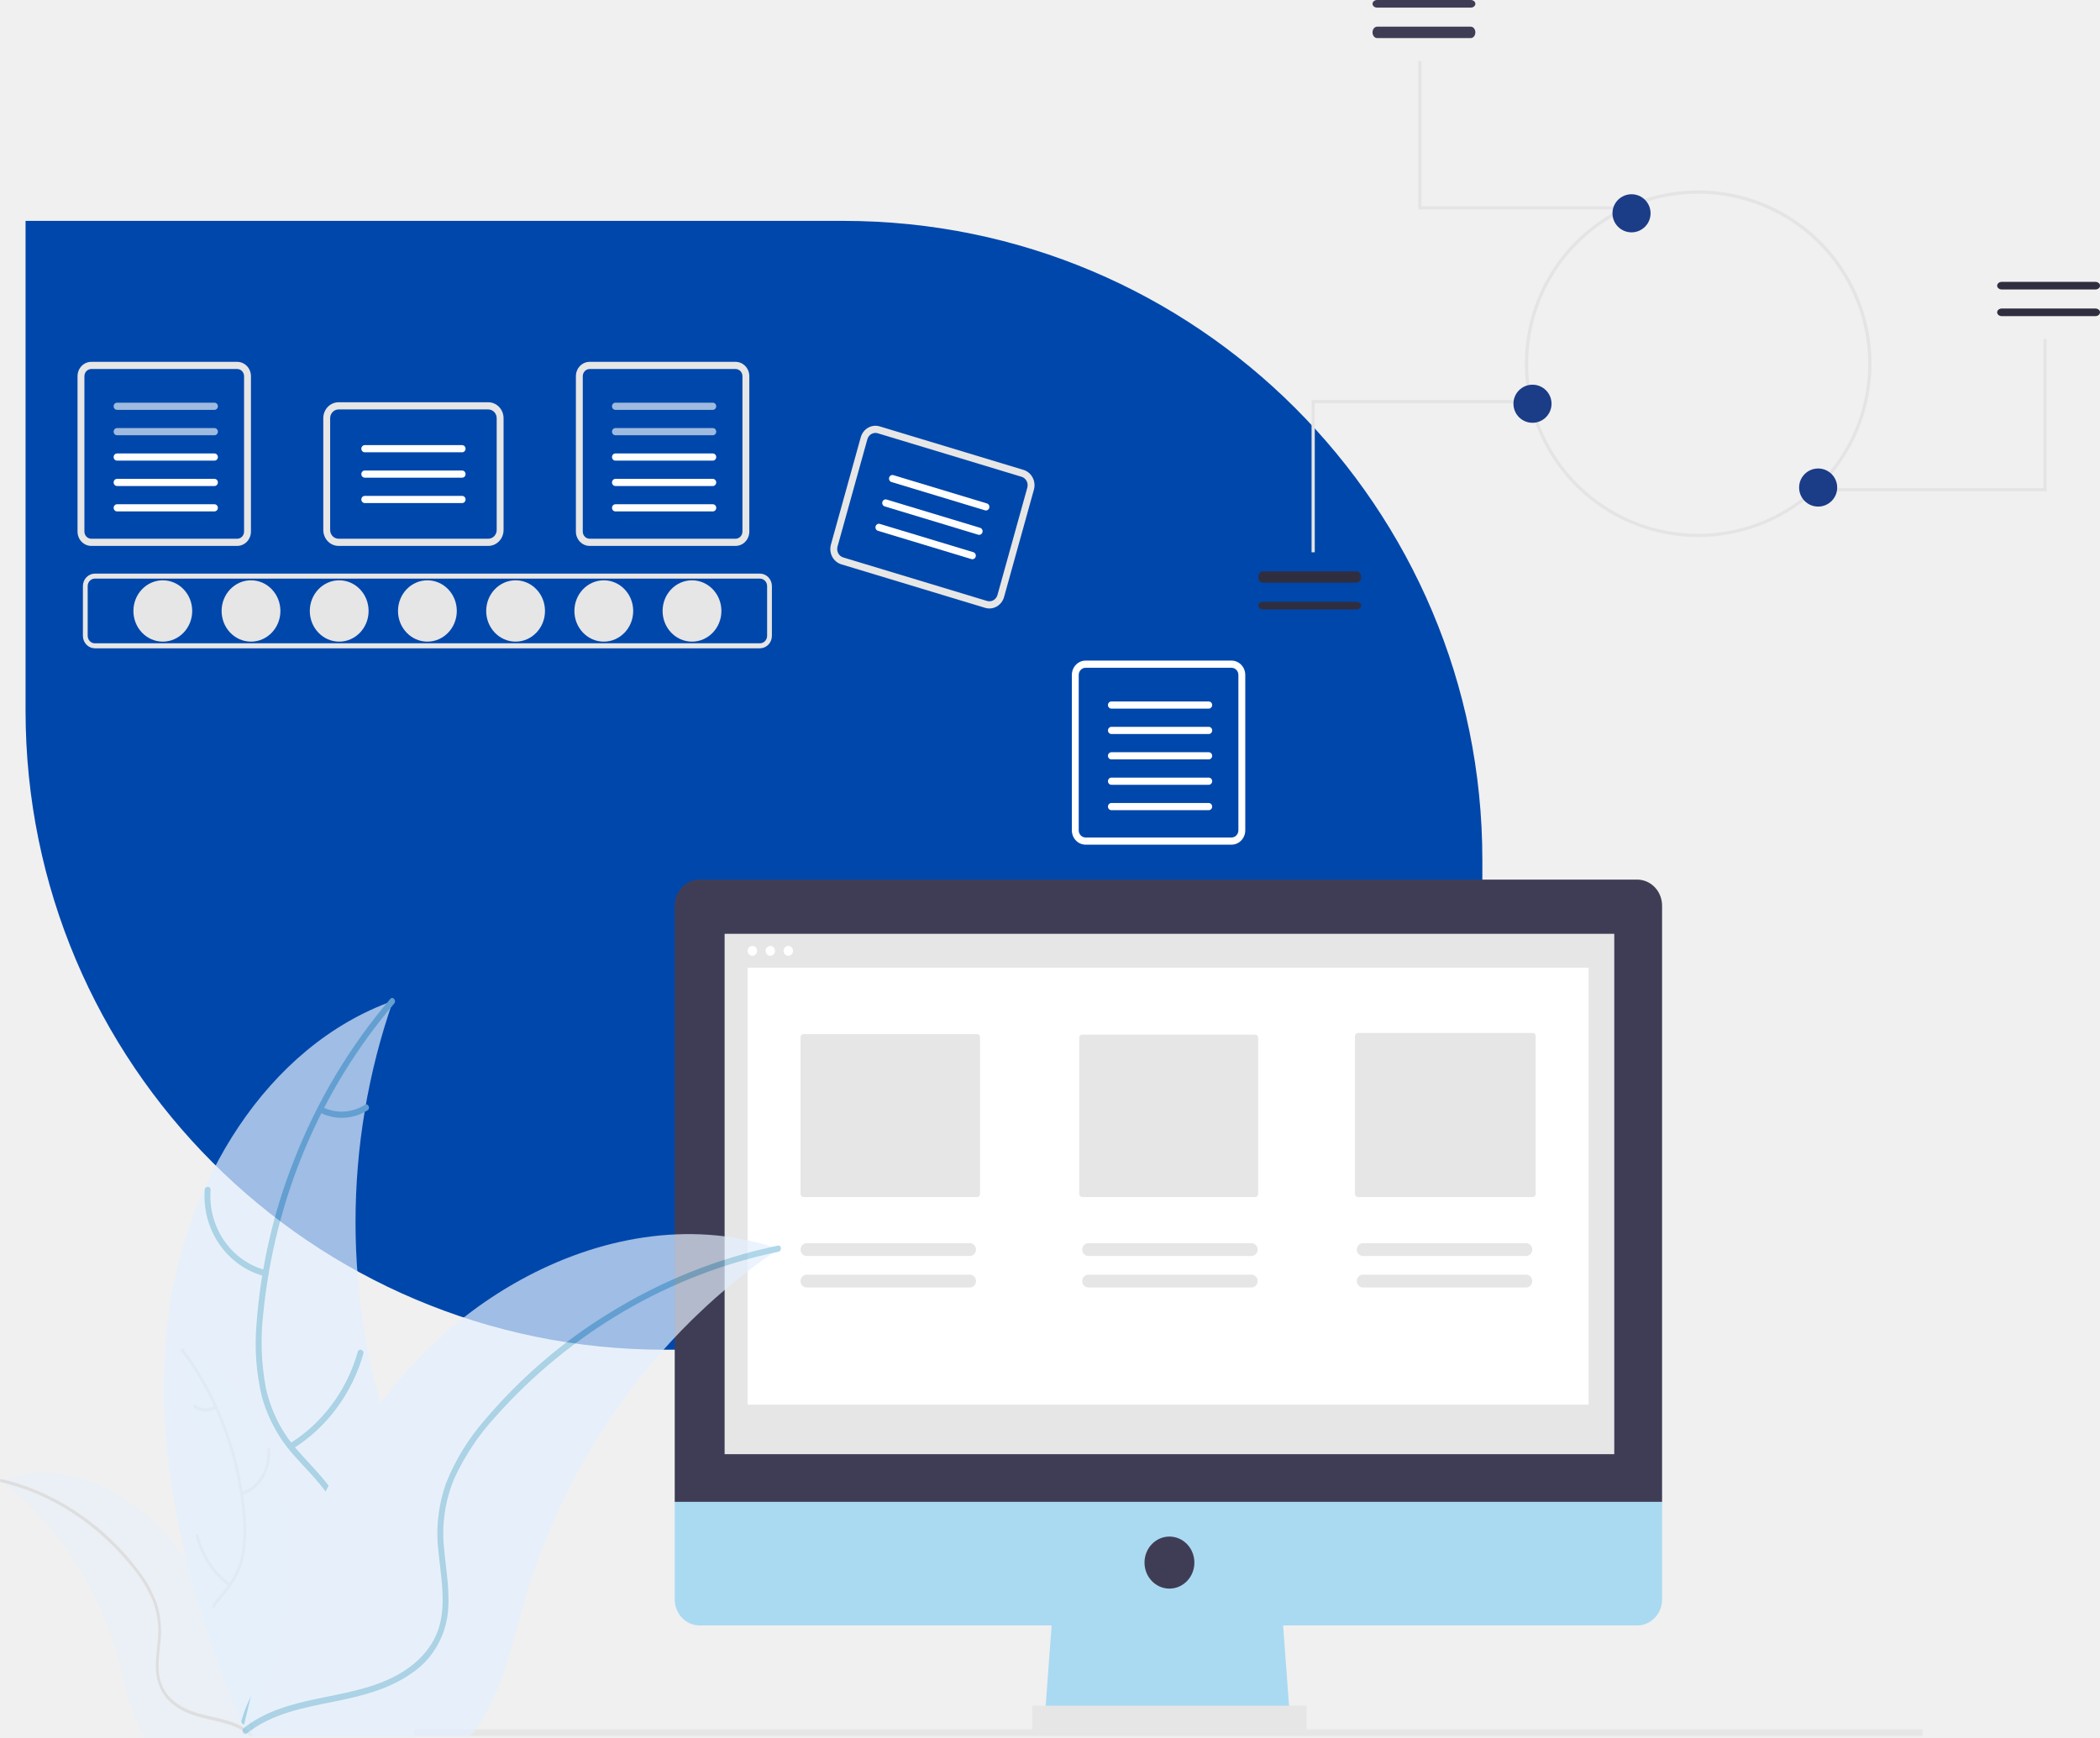
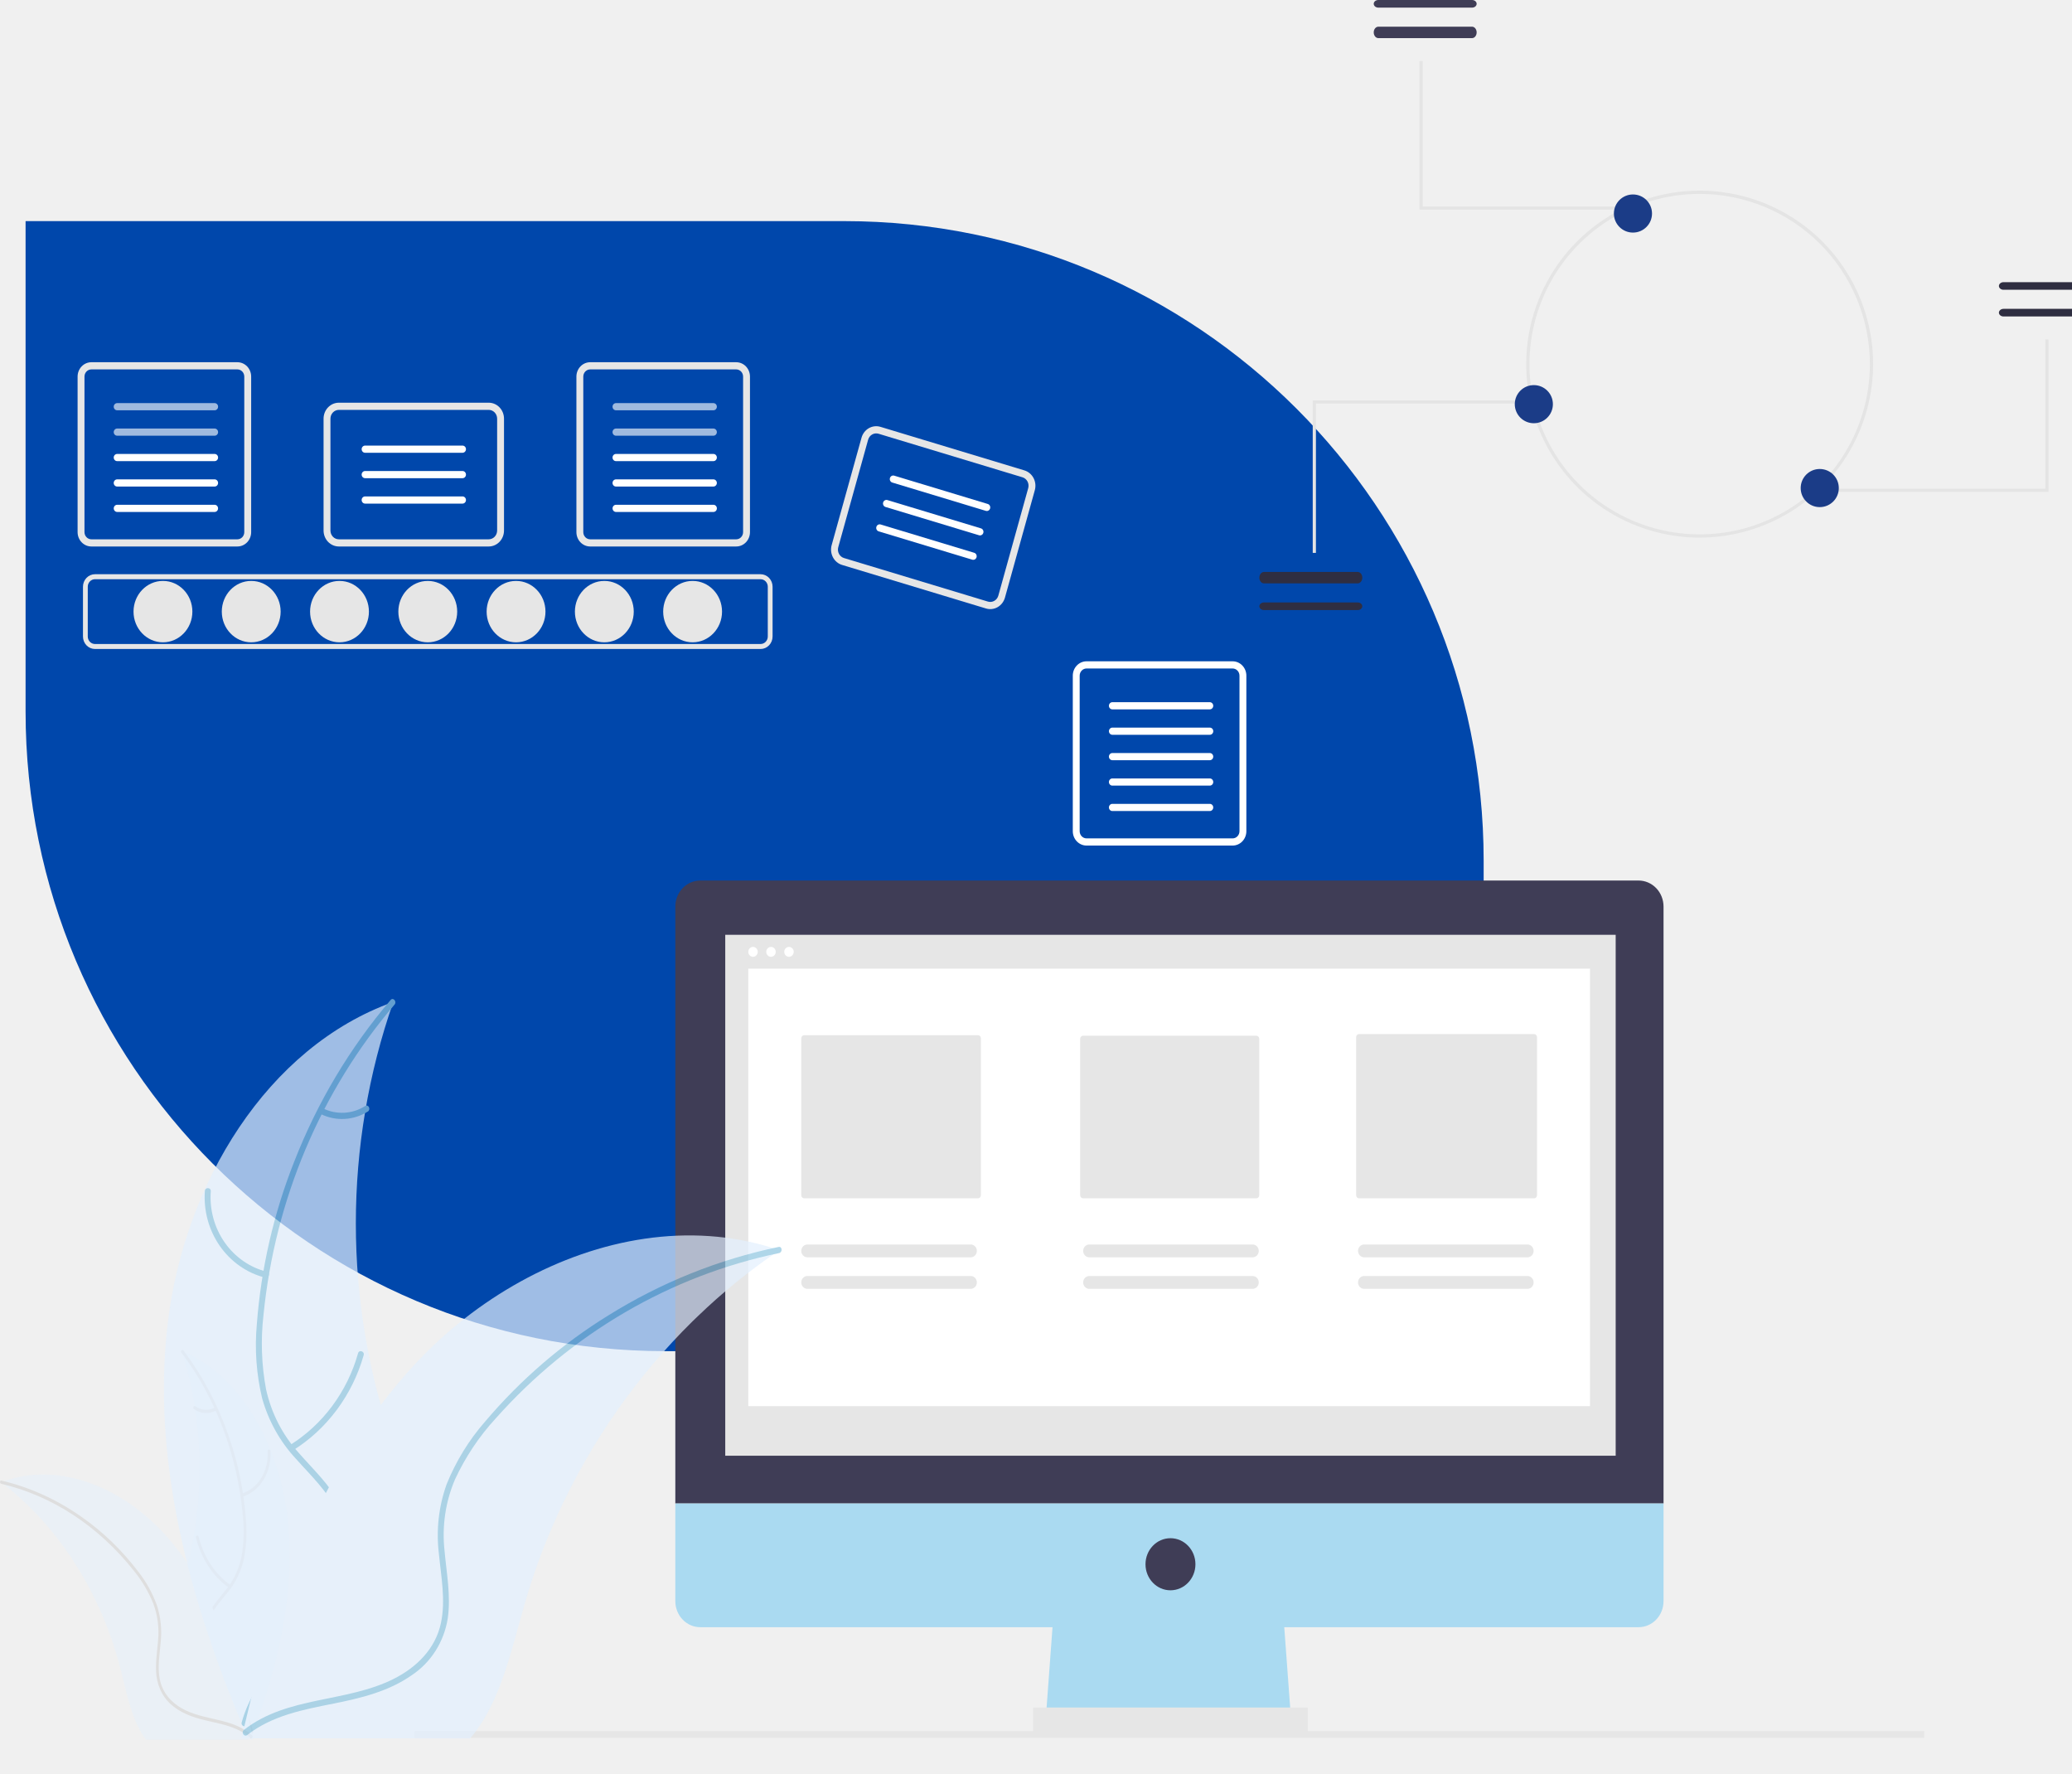
- <svg xmlns="http://www.w3.org/2000/svg" width="493" height="408" viewBox="0 0 493 408" fill="none">
+ <svg xmlns="http://www.w3.org/2000/svg" width="486" height="416" viewBox="0 0 486 416" fill="none">
  <path d="M6 51.853H198C280.843 51.853 348 119.011 348 201.854V316.854H156C73.158 316.854 6 249.696 6 166.854V51.853Z" fill="#0047AB" />
  <path d="M323.297 0C323.01 0 322.735 0.095 322.532 0.262C322.33 0.43 322.216 0.657 322.216 0.894C322.216 1.131 322.33 1.358 322.532 1.526C322.735 1.693 323.01 1.788 323.297 1.788H345.277C345.564 1.788 345.839 1.693 346.042 1.526C346.244 1.358 346.358 1.131 346.358 0.894C346.358 0.657 346.244 0.43 346.042 0.262C345.839 0.095 345.564 0 345.277 0H323.297Z" fill="#3F3D56" />
  <path d="M323.299 6.259C323.012 6.259 322.736 6.4 322.533 6.652C322.33 6.903 322.216 7.244 322.216 7.6C322.216 7.956 322.33 8.297 322.533 8.548C322.736 8.8 323.012 8.941 323.299 8.941H345.277C345.564 8.941 345.839 8.799 346.042 8.548C346.244 8.296 346.358 7.955 346.358 7.6C346.358 7.245 346.244 6.904 346.042 6.653C345.839 6.401 345.564 6.259 345.277 6.259H323.299Z" fill="#3F3D56" />
  <path d="M480.482 115.347H427.727V114.594H479.734V79.58H480.482V115.347Z" fill="#E4E4E4" />
  <path d="M308.657 129.653H307.909V93.887H360.665V94.64H308.657V129.653Z" fill="#E4E4E4" />
  <path d="M386.595 49.179H332.946V14.307H333.707V48.445H386.595V49.179Z" fill="#E4E4E4" />
  <path d="M491.92 74.215C492.206 74.215 492.481 74.12 492.684 73.953C492.887 73.785 493.001 73.558 493.001 73.321C493.001 73.084 492.887 72.857 492.684 72.689C492.481 72.522 492.206 72.427 491.92 72.427H469.944C469.801 72.427 469.66 72.45 469.528 72.494C469.397 72.539 469.277 72.605 469.176 72.688C469.076 72.771 468.996 72.87 468.941 72.978C468.886 73.087 468.858 73.203 468.858 73.321C468.858 73.439 468.886 73.555 468.941 73.663C468.996 73.772 469.076 73.871 469.176 73.954C469.277 74.037 469.397 74.103 469.528 74.147C469.66 74.192 469.801 74.215 469.944 74.215H491.92Z" fill="#2F2E41" />
  <path d="M491.92 67.956C492.206 67.956 492.481 67.861 492.684 67.694C492.887 67.526 493.001 67.299 493.001 67.062C493.001 66.825 492.887 66.598 492.684 66.43C492.481 66.263 492.206 66.168 491.92 66.168H469.944C469.801 66.168 469.66 66.191 469.528 66.236C469.397 66.28 469.277 66.346 469.176 66.429C469.076 66.512 468.996 66.611 468.941 66.72C468.886 66.828 468.858 66.945 468.858 67.062C468.858 67.18 468.886 67.296 468.941 67.405C468.996 67.513 469.076 67.612 469.176 67.695C469.277 67.778 469.397 67.844 469.528 67.889C469.66 67.933 469.801 67.957 469.944 67.956H491.92Z" fill="#2F2E41" />
  <path d="M398.667 126.077C390.62 126.077 382.754 123.691 376.064 119.22C369.373 114.75 364.159 108.396 361.079 100.962C358 93.528 357.194 85.347 358.764 77.455C360.334 69.563 364.209 62.314 369.899 56.624C375.588 50.934 382.838 47.06 390.73 45.49C398.622 43.92 406.802 44.726 414.236 47.805C421.67 50.884 428.024 56.099 432.494 62.789C436.965 69.48 439.351 77.346 439.351 85.392C439.339 96.179 435.049 106.52 427.421 114.147C419.794 121.774 409.453 126.064 398.667 126.077ZM398.667 45.468C390.771 45.468 383.052 47.81 376.486 52.197C369.921 56.584 364.804 62.819 361.782 70.114C358.76 77.409 357.97 85.437 359.51 93.181C361.05 100.926 364.853 108.039 370.436 113.623C376.02 119.206 383.134 123.009 390.878 124.549C398.622 126.09 406.65 125.299 413.945 122.277C421.24 119.255 427.475 114.138 431.862 107.573C436.249 101.007 438.591 93.288 438.591 85.392C438.579 74.808 434.369 64.66 426.884 57.175C419.399 49.691 409.252 45.48 398.667 45.468Z" fill="#E4E4E4" />
  <path d="M383.019 54.544C385.488 54.544 387.49 52.542 387.49 50.073C387.49 47.604 385.488 45.602 383.019 45.602C380.55 45.602 378.548 47.604 378.548 50.073C378.548 52.542 380.55 54.544 383.019 54.544Z" fill="#1B3C87" />
  <path d="M359.771 99.252C362.24 99.252 364.241 97.251 364.241 94.781C364.241 92.312 362.24 90.311 359.771 90.311C357.301 90.311 355.3 92.312 355.3 94.781C355.3 97.251 357.301 99.252 359.771 99.252Z" fill="#1B3C87" />
  <path d="M426.833 118.923C429.302 118.923 431.303 116.921 431.303 114.452C431.303 111.983 429.302 109.981 426.833 109.981C424.363 109.981 422.362 111.983 422.362 114.452C422.362 116.921 424.363 118.923 426.833 118.923Z" fill="#1B3C87" />
  <path d="M296.474 134.124C296.187 134.124 295.912 134.265 295.708 134.517C295.505 134.768 295.391 135.11 295.391 135.465C295.391 135.821 295.505 136.162 295.708 136.414C295.912 136.665 296.187 136.807 296.474 136.807H318.452C318.739 136.806 319.014 136.664 319.217 136.413C319.42 136.161 319.533 135.821 319.533 135.465C319.533 135.11 319.42 134.769 319.217 134.518C319.014 134.266 318.739 134.125 318.452 134.124H296.474Z" fill="#2F2E41" />
  <path d="M296.476 141.277C296.334 141.277 296.193 141.3 296.061 141.345C295.93 141.39 295.81 141.456 295.709 141.539C295.608 141.622 295.528 141.72 295.474 141.829C295.419 141.938 295.391 142.054 295.391 142.171C295.391 142.289 295.419 142.405 295.474 142.514C295.528 142.623 295.608 142.721 295.709 142.804C295.81 142.887 295.93 142.953 296.061 142.998C296.193 143.043 296.334 143.066 296.476 143.066H318.452C318.739 143.065 319.014 142.971 319.217 142.803C319.42 142.636 319.533 142.408 319.533 142.171C319.533 141.935 319.42 141.707 319.217 141.54C319.014 141.372 318.739 141.278 318.452 141.277H296.476Z" fill="#2F2E41" />
  <path d="M50.342 96.216H27.487C27.38 96.217 27.275 96.196 27.176 96.154C27.078 96.112 26.988 96.05 26.913 95.972C26.837 95.894 26.778 95.801 26.737 95.698C26.696 95.596 26.675 95.486 26.675 95.375C26.675 95.264 26.696 95.154 26.737 95.052C26.778 94.949 26.837 94.856 26.913 94.778C26.988 94.7 27.078 94.638 27.176 94.596C27.275 94.554 27.38 94.532 27.487 94.533H50.342C50.448 94.532 50.554 94.554 50.652 94.596C50.751 94.638 50.84 94.7 50.916 94.778C50.991 94.856 51.051 94.949 51.092 95.052C51.133 95.154 51.154 95.264 51.154 95.375C51.154 95.486 51.133 95.596 51.092 95.698C51.051 95.801 50.991 95.894 50.916 95.972C50.84 96.05 50.751 96.112 50.652 96.154C50.554 96.196 50.448 96.217 50.342 96.216Z" fill="#9FBADF" />
  <path d="M50.342 102.177H27.487C27.38 102.178 27.275 102.157 27.176 102.115C27.078 102.073 26.988 102.011 26.913 101.933C26.837 101.855 26.778 101.762 26.737 101.659C26.696 101.557 26.675 101.447 26.675 101.336C26.675 101.225 26.696 101.115 26.737 101.013C26.778 100.91 26.837 100.817 26.913 100.739C26.988 100.661 27.078 100.599 27.176 100.557C27.275 100.515 27.38 100.493 27.487 100.494H50.342C50.448 100.493 50.554 100.515 50.652 100.557C50.751 100.599 50.84 100.661 50.916 100.739C50.991 100.817 51.051 100.91 51.092 101.013C51.133 101.115 51.154 101.225 51.154 101.336C51.154 101.447 51.133 101.557 51.092 101.659C51.051 101.762 50.991 101.855 50.916 101.933C50.84 102.011 50.751 102.073 50.652 102.115C50.554 102.157 50.448 102.178 50.342 102.177Z" fill="#9FBADF" />
  <path d="M167.34 96.216H144.485C144.379 96.217 144.273 96.196 144.175 96.154C144.076 96.112 143.987 96.05 143.911 95.972C143.836 95.894 143.776 95.801 143.735 95.698C143.694 95.596 143.673 95.486 143.673 95.375C143.673 95.264 143.694 95.154 143.735 95.052C143.776 94.949 143.836 94.856 143.911 94.778C143.987 94.7 144.076 94.638 144.175 94.596C144.273 94.554 144.379 94.532 144.485 94.533H167.34C167.554 94.535 167.758 94.624 167.908 94.781C168.058 94.939 168.142 95.153 168.142 95.375C168.142 95.597 168.058 95.811 167.908 95.968C167.758 96.126 167.554 96.215 167.34 96.216H167.34Z" fill="#9FBADF" />
  <path d="M167.34 102.177H144.485C144.379 102.178 144.273 102.157 144.175 102.115C144.076 102.073 143.987 102.011 143.911 101.933C143.836 101.855 143.776 101.762 143.735 101.659C143.694 101.557 143.673 101.447 143.673 101.336C143.673 101.225 143.694 101.115 143.735 101.013C143.776 100.91 143.836 100.817 143.911 100.739C143.987 100.661 144.076 100.599 144.175 100.557C144.273 100.515 144.379 100.493 144.485 100.494H167.34C167.554 100.496 167.758 100.585 167.908 100.742C168.058 100.9 168.142 101.113 168.142 101.336C168.142 101.558 168.058 101.771 167.908 101.929C167.758 102.087 167.554 102.176 167.34 102.177H167.34Z" fill="#9FBADF" />
  <path d="M50.341 108.136H27.486C27.38 108.137 27.274 108.116 27.176 108.074C27.077 108.032 26.988 107.97 26.912 107.892C26.837 107.814 26.777 107.72 26.736 107.618C26.695 107.516 26.674 107.406 26.674 107.295C26.674 107.184 26.695 107.074 26.736 106.971C26.777 106.869 26.837 106.776 26.912 106.698C26.988 106.62 27.077 106.558 27.176 106.516C27.274 106.474 27.38 106.452 27.486 106.453H50.341C50.448 106.452 50.553 106.474 50.652 106.516C50.75 106.558 50.84 106.62 50.915 106.698C50.991 106.776 51.05 106.869 51.091 106.971C51.132 107.074 51.153 107.184 51.153 107.295C51.153 107.406 51.132 107.516 51.091 107.618C51.05 107.72 50.991 107.814 50.915 107.892C50.84 107.97 50.75 108.032 50.652 108.074C50.553 108.116 50.448 108.137 50.341 108.136Z" fill="white" />
  <path d="M50.341 114.097H27.486C27.38 114.098 27.274 114.077 27.176 114.035C27.077 113.993 26.988 113.931 26.912 113.853C26.837 113.774 26.777 113.681 26.736 113.579C26.695 113.477 26.674 113.367 26.674 113.256C26.674 113.145 26.695 113.035 26.736 112.932C26.777 112.83 26.837 112.737 26.912 112.659C26.988 112.581 27.077 112.519 27.176 112.477C27.274 112.435 27.38 112.413 27.486 112.414H50.341C50.448 112.413 50.553 112.435 50.652 112.477C50.75 112.519 50.84 112.581 50.915 112.659C50.991 112.737 51.05 112.83 51.091 112.932C51.132 113.035 51.153 113.145 51.153 113.256C51.153 113.367 51.132 113.477 51.091 113.579C51.05 113.681 50.991 113.774 50.915 113.853C50.84 113.931 50.75 113.993 50.652 114.035C50.553 114.077 50.448 114.098 50.341 114.097Z" fill="white" />
  <path d="M50.341 120.057H27.486C27.272 120.057 27.067 119.969 26.916 119.811C26.764 119.653 26.679 119.439 26.679 119.216C26.679 118.992 26.764 118.778 26.916 118.621C27.067 118.463 27.272 118.374 27.486 118.374H50.341C50.555 118.374 50.761 118.463 50.912 118.621C51.063 118.778 51.148 118.992 51.148 119.216C51.148 119.439 51.063 119.653 50.912 119.811C50.761 119.969 50.555 120.057 50.341 120.057Z" fill="white" />
  <path d="M167.34 108.136H144.485C144.378 108.137 144.273 108.116 144.174 108.074C144.076 108.032 143.986 107.97 143.911 107.892C143.835 107.814 143.776 107.72 143.735 107.618C143.694 107.516 143.673 107.406 143.673 107.295C143.673 107.184 143.694 107.074 143.735 106.971C143.776 106.869 143.835 106.776 143.911 106.698C143.986 106.62 144.076 106.558 144.174 106.516C144.273 106.474 144.378 106.452 144.485 106.453H167.34C167.553 106.455 167.757 106.544 167.907 106.701C168.058 106.859 168.142 107.072 168.142 107.295C168.142 107.517 168.058 107.73 167.907 107.888C167.757 108.046 167.553 108.135 167.34 108.136H167.34Z" fill="white" />
  <path d="M167.34 114.097H144.485C144.378 114.098 144.273 114.077 144.174 114.035C144.076 113.993 143.986 113.931 143.911 113.853C143.835 113.774 143.776 113.681 143.735 113.579C143.694 113.477 143.673 113.367 143.673 113.256C143.673 113.145 143.694 113.035 143.735 112.932C143.776 112.83 143.835 112.737 143.911 112.659C143.986 112.581 144.076 112.519 144.174 112.477C144.273 112.435 144.378 112.413 144.485 112.414H167.34C167.553 112.415 167.757 112.505 167.907 112.662C168.058 112.82 168.142 113.033 168.142 113.256C168.142 113.478 168.058 113.691 167.907 113.849C167.757 114.007 167.553 114.096 167.34 114.097H167.34Z" fill="white" />
  <path d="M167.34 120.057H144.485C144.271 120.057 144.066 119.969 143.915 119.811C143.763 119.653 143.678 119.439 143.678 119.216C143.678 118.992 143.763 118.778 143.915 118.621C144.066 118.463 144.271 118.374 144.485 118.374H167.34C167.554 118.374 167.76 118.463 167.911 118.621C168.062 118.778 168.147 118.992 168.147 119.216C168.147 119.439 168.062 119.653 167.911 119.811C167.76 119.969 167.554 120.057 167.34 120.057H167.34Z" fill="white" />
  <path d="M108.484 106.177H85.629C85.415 106.176 85.212 106.087 85.061 105.929C84.911 105.771 84.827 105.558 84.827 105.336C84.827 105.113 84.911 104.9 85.061 104.742C85.212 104.585 85.415 104.496 85.629 104.494H108.484C108.59 104.493 108.696 104.515 108.794 104.557C108.893 104.599 108.982 104.661 109.058 104.739C109.133 104.817 109.193 104.91 109.234 105.013C109.275 105.115 109.296 105.225 109.296 105.336C109.296 105.447 109.275 105.557 109.234 105.659C109.193 105.762 109.133 105.855 109.058 105.933C108.982 106.011 108.893 106.073 108.794 106.115C108.696 106.157 108.59 106.178 108.484 106.177Z" fill="white" />
  <path d="M108.484 112.138H85.629C85.415 112.137 85.212 112.048 85.061 111.89C84.911 111.732 84.827 111.519 84.827 111.297C84.827 111.074 84.911 110.861 85.061 110.703C85.212 110.546 85.415 110.456 85.629 110.455H108.484C108.59 110.454 108.696 110.476 108.794 110.518C108.893 110.56 108.982 110.622 109.058 110.7C109.133 110.778 109.193 110.871 109.234 110.973C109.275 111.076 109.296 111.186 109.296 111.297C109.296 111.408 109.275 111.518 109.234 111.62C109.193 111.722 109.133 111.815 109.058 111.894C108.982 111.972 108.893 112.034 108.794 112.076C108.696 112.118 108.59 112.139 108.484 112.138Z" fill="white" />
  <path d="M108.484 118.098H85.629C85.415 118.097 85.212 118.008 85.061 117.85C84.911 117.692 84.827 117.479 84.827 117.257C84.827 117.034 84.911 116.821 85.061 116.663C85.212 116.506 85.415 116.416 85.629 116.415H108.484C108.59 116.414 108.696 116.436 108.794 116.478C108.893 116.52 108.982 116.582 109.058 116.66C109.133 116.738 109.193 116.831 109.234 116.933C109.275 117.036 109.296 117.146 109.296 117.257C109.296 117.368 109.275 117.478 109.234 117.58C109.193 117.682 109.133 117.775 109.058 117.854C108.982 117.932 108.893 117.994 108.794 118.036C108.696 118.078 108.59 118.099 108.484 118.098Z" fill="white" />
  <path d="M231.239 119.8L209.288 113.16C209.083 113.098 208.91 112.953 208.807 112.757C208.704 112.562 208.679 112.332 208.739 112.118C208.798 111.904 208.937 111.723 209.124 111.615C209.311 111.508 209.532 111.482 209.737 111.544L231.688 118.184C231.893 118.246 232.067 118.391 232.17 118.586C232.273 118.782 232.298 119.012 232.238 119.226C232.179 119.441 232.04 119.622 231.852 119.729C231.665 119.837 231.444 119.862 231.238 119.8H231.239Z" fill="white" />
  <path d="M38.221 150.627C42.032 150.627 45.123 147.404 45.123 143.428C45.123 139.452 42.032 136.229 38.221 136.229C34.409 136.229 31.319 139.452 31.319 143.428C31.319 147.404 34.409 150.627 38.221 150.627Z" fill="#E6E6E6" />
  <path d="M58.926 150.627C62.738 150.627 65.828 147.404 65.828 143.428C65.828 139.452 62.738 136.229 58.926 136.229C55.114 136.229 52.024 139.452 52.024 143.428C52.024 147.404 55.114 150.627 58.926 150.627Z" fill="#E6E6E6" />
  <path d="M79.631 150.627C83.443 150.627 86.533 147.404 86.533 143.428C86.533 139.452 83.443 136.229 79.631 136.229C75.82 136.229 72.73 139.452 72.73 143.428C72.73 147.404 75.82 150.627 79.631 150.627Z" fill="#E6E6E6" />
  <path d="M100.337 150.627C104.149 150.627 107.239 147.404 107.239 143.428C107.239 139.452 104.149 136.229 100.337 136.229C96.526 136.229 93.436 139.452 93.436 143.428C93.436 147.404 96.526 150.627 100.337 150.627Z" fill="#E6E6E6" />
  <path d="M121.043 150.627C124.854 150.627 127.944 147.404 127.944 143.428C127.944 139.452 124.854 136.229 121.043 136.229C117.231 136.229 114.141 139.452 114.141 143.428C114.141 147.404 117.231 150.627 121.043 150.627Z" fill="#E6E6E6" />
  <path d="M141.749 150.627C145.561 150.627 148.651 147.404 148.651 143.428C148.651 139.452 145.561 136.229 141.749 136.229C137.937 136.229 134.847 139.452 134.847 143.428C134.847 147.404 137.937 150.627 141.749 150.627Z" fill="#E6E6E6" />
  <path d="M162.455 150.627C166.266 150.627 169.357 147.404 169.357 143.428C169.357 139.452 166.266 136.229 162.455 136.229C158.643 136.229 155.553 139.452 155.553 143.428C155.553 147.404 158.643 150.627 162.455 150.627Z" fill="#E6E6E6" />
  <path d="M178.403 152.194H22.272C21.527 152.193 20.813 151.884 20.287 151.335C19.76 150.786 19.464 150.041 19.463 149.264V137.59C19.464 136.813 19.76 136.068 20.287 135.519C20.813 134.97 21.527 134.661 22.272 134.66H178.403C179.148 134.661 179.862 134.97 180.388 135.519C180.915 136.068 181.211 136.813 181.212 137.59V149.264C181.211 150.041 180.915 150.786 180.388 151.335C179.862 151.884 179.148 152.193 178.403 152.194ZM22.272 135.832C21.825 135.833 21.396 136.018 21.081 136.347C20.765 136.677 20.587 137.124 20.586 137.59V149.264C20.587 149.73 20.765 150.177 21.081 150.507C21.396 150.836 21.825 151.022 22.272 151.022H178.403C178.85 151.022 179.279 150.836 179.594 150.507C179.91 150.177 180.088 149.73 180.089 149.264V137.59C180.088 137.124 179.91 136.677 179.594 136.347C179.279 136.018 178.85 135.833 178.403 135.832L22.272 135.832Z" fill="#E6E6E6" />
  <path d="M55.685 86.629C56.112 86.629 56.523 86.807 56.825 87.122C57.128 87.438 57.298 87.866 57.298 88.312V124.788C57.298 125.235 57.128 125.663 56.825 125.978C56.523 126.294 56.112 126.471 55.685 126.472H21.429C21.001 126.471 20.591 126.294 20.288 125.978C19.986 125.663 19.816 125.235 19.815 124.788V88.312C19.816 87.866 19.986 87.438 20.288 87.122C20.591 86.807 21.001 86.629 21.429 86.629H55.685V86.629ZM55.685 84.945H21.429C20.573 84.945 19.752 85.3 19.146 85.931C18.541 86.563 18.201 87.419 18.201 88.312V124.788C18.201 125.681 18.541 126.538 19.146 127.169C19.752 127.8 20.573 128.155 21.429 128.155H55.685C56.541 128.155 57.361 127.8 57.967 127.169C58.572 126.538 58.912 125.681 58.912 124.788V88.312C58.912 87.419 58.572 86.563 57.967 85.931C57.361 85.3 56.541 84.945 55.685 84.945V84.945Z" fill="#E6E6E6" />
  <path d="M172.684 86.629C173.111 86.629 173.522 86.807 173.824 87.122C174.127 87.438 174.297 87.866 174.297 88.312V124.788C174.297 125.235 174.127 125.663 173.824 125.978C173.522 126.294 173.111 126.471 172.684 126.472H138.428C138 126.471 137.59 126.294 137.287 125.978C136.985 125.663 136.814 125.235 136.814 124.788V88.312C136.814 87.866 136.985 87.438 137.287 87.122C137.59 86.807 138 86.629 138.428 86.629H172.684V86.629ZM172.684 84.945H138.428C137.572 84.945 136.751 85.3 136.146 85.931C135.54 86.563 135.2 87.419 135.2 88.312V124.788C135.2 125.681 135.54 126.538 136.146 127.169C136.751 127.8 137.572 128.155 138.428 128.155H172.684C173.54 128.155 174.361 127.8 174.966 127.169C175.571 126.538 175.911 125.681 175.911 124.788V88.312C175.911 87.419 175.571 86.563 174.966 85.931C174.361 85.3 173.54 84.945 172.684 84.945V84.945Z" fill="#E6E6E6" />
  <path d="M289.114 156.764C289.542 156.765 289.952 156.942 290.254 157.258C290.557 157.574 290.727 158.001 290.728 158.448V194.924C290.727 195.37 290.557 195.798 290.254 196.114C289.952 196.429 289.542 196.607 289.114 196.607H254.858C254.43 196.607 254.02 196.429 253.717 196.114C253.415 195.798 253.245 195.37 253.244 194.924V158.448C253.245 158.001 253.415 157.574 253.717 157.258C254.02 156.942 254.43 156.765 254.858 156.764H289.114V156.764ZM289.114 155.081H254.858C254.002 155.081 253.181 155.436 252.576 156.067C251.97 156.699 251.63 157.555 251.63 158.448V194.924C251.63 195.817 251.97 196.673 252.576 197.305C253.181 197.936 254.002 198.291 254.858 198.291H289.114C289.97 198.291 290.791 197.936 291.396 197.305C292.001 196.673 292.341 195.817 292.341 194.924V158.448C292.341 157.555 292.001 156.698 291.396 156.067C290.791 155.436 289.97 155.081 289.114 155.081V155.081Z" fill="white" />
  <path d="M283.771 166.353H260.915C260.809 166.354 260.704 166.333 260.605 166.291C260.507 166.249 260.417 166.187 260.342 166.109C260.266 166.03 260.206 165.937 260.165 165.835C260.125 165.732 260.104 165.623 260.104 165.512C260.104 165.401 260.125 165.291 260.165 165.188C260.206 165.086 260.266 164.993 260.342 164.915C260.417 164.836 260.507 164.775 260.605 164.733C260.704 164.691 260.809 164.669 260.915 164.67H283.771C283.984 164.671 284.188 164.761 284.338 164.918C284.488 165.076 284.573 165.289 284.573 165.512C284.573 165.734 284.488 165.947 284.338 166.105C284.188 166.263 283.984 166.352 283.771 166.353Z" fill="white" />
  <path d="M283.77 172.313H260.915C260.701 172.313 260.496 172.224 260.344 172.067C260.193 171.909 260.108 171.695 260.108 171.472C260.108 171.248 260.193 171.034 260.344 170.876C260.496 170.719 260.701 170.63 260.915 170.63H283.77C283.984 170.63 284.189 170.719 284.341 170.876C284.492 171.034 284.577 171.248 284.577 171.472C284.577 171.695 284.492 171.909 284.341 172.067C284.189 172.224 283.984 172.313 283.77 172.313Z" fill="white" />
  <path d="M283.771 178.273H260.915C260.809 178.274 260.704 178.252 260.605 178.21C260.507 178.168 260.418 178.106 260.342 178.028C260.267 177.95 260.207 177.857 260.166 177.755C260.126 177.652 260.104 177.542 260.104 177.431C260.104 177.321 260.126 177.211 260.166 177.108C260.207 177.006 260.267 176.913 260.342 176.835C260.418 176.757 260.507 176.695 260.605 176.653C260.704 176.611 260.809 176.589 260.915 176.59H283.771C283.984 176.591 284.188 176.68 284.338 176.838C284.488 176.996 284.573 177.209 284.573 177.431C284.573 177.654 284.488 177.867 284.338 178.025C284.188 178.182 283.984 178.272 283.771 178.273Z" fill="white" />
  <path d="M283.771 184.233H260.915C260.809 184.234 260.704 184.212 260.605 184.171C260.507 184.129 260.417 184.067 260.342 183.988C260.266 183.91 260.206 183.817 260.165 183.715C260.125 183.612 260.104 183.502 260.104 183.391C260.104 183.28 260.125 183.171 260.165 183.068C260.206 182.966 260.266 182.873 260.342 182.794C260.417 182.716 260.507 182.654 260.605 182.612C260.704 182.57 260.809 182.549 260.915 182.55H283.771C283.984 182.551 284.188 182.64 284.338 182.798C284.488 182.956 284.573 183.169 284.573 183.391C284.573 183.614 284.488 183.827 284.338 183.985C284.188 184.142 283.984 184.232 283.771 184.233Z" fill="white" />
  <path d="M283.771 190.193H260.915C260.809 190.194 260.704 190.172 260.605 190.13C260.507 190.088 260.417 190.027 260.342 189.948C260.266 189.87 260.206 189.777 260.165 189.675C260.125 189.572 260.104 189.462 260.104 189.351C260.104 189.24 260.125 189.131 260.165 189.028C260.206 188.926 260.266 188.833 260.342 188.754C260.417 188.676 260.507 188.614 260.605 188.572C260.704 188.53 260.809 188.509 260.915 188.51H283.771C283.984 188.511 284.188 188.6 284.338 188.758C284.488 188.916 284.573 189.129 284.573 189.351C284.573 189.574 284.488 189.787 284.338 189.945C284.188 190.102 283.984 190.192 283.771 190.193Z" fill="white" />
  <path d="M114.632 128.155H79.479C78.529 128.153 77.617 127.759 76.945 127.058C76.273 126.357 75.895 125.406 75.894 124.414V98.177C75.895 97.185 76.273 96.235 76.945 95.533C77.617 94.832 78.528 94.438 79.479 94.436H114.632C115.583 94.438 116.494 94.832 117.167 95.533C117.839 96.235 118.217 97.185 118.218 98.177V124.414C118.217 125.406 117.839 126.357 117.166 127.058C116.494 127.759 115.583 128.154 114.632 128.155ZM79.479 96.12C78.956 96.121 78.455 96.338 78.085 96.723C77.716 97.109 77.508 97.632 77.507 98.177V124.414C77.508 124.96 77.716 125.483 78.085 125.868C78.455 126.254 78.956 126.471 79.479 126.471H114.632C115.155 126.471 115.656 126.254 116.026 125.868C116.396 125.483 116.604 124.96 116.604 124.414V98.177C116.604 97.632 116.396 97.109 116.026 96.723C115.656 96.337 115.155 96.121 114.632 96.12H79.479Z" fill="#E6E6E6" />
  <path d="M231.275 142.694L197.513 132.481C196.601 132.204 195.831 131.56 195.372 130.691C194.914 129.823 194.804 128.8 195.068 127.847L202.074 102.648C202.34 101.696 202.957 100.893 203.79 100.414C204.623 99.936 205.603 99.822 206.517 100.097L240.278 110.31C241.191 110.587 241.961 111.231 242.42 112.1C242.878 112.968 242.988 113.991 242.724 114.944L235.718 140.143C235.452 141.095 234.835 141.899 234.002 142.377C233.169 142.855 232.188 142.969 231.275 142.694ZM206.067 101.714C205.565 101.563 205.026 101.625 204.567 101.888C204.109 102.151 203.77 102.593 203.624 103.117L196.618 128.316C196.473 128.84 196.533 129.402 196.785 129.88C197.037 130.358 197.461 130.712 197.963 130.864L231.724 141.077C232.227 141.228 232.766 141.166 233.224 140.903C233.682 140.64 234.022 140.198 234.168 139.675L241.174 114.475C241.319 113.951 241.259 113.389 241.007 112.911C240.755 112.433 240.331 112.079 239.829 111.927L206.067 101.714Z" fill="#E6E6E6" />
  <path d="M229.646 125.524L207.695 118.884C207.594 118.854 207.499 118.802 207.416 118.733C207.333 118.664 207.264 118.579 207.213 118.482C207.162 118.385 207.13 118.279 207.118 118.169C207.107 118.059 207.116 117.948 207.145 117.842C207.175 117.735 207.224 117.636 207.29 117.55C207.356 117.464 207.438 117.392 207.531 117.339C207.624 117.285 207.726 117.252 207.831 117.24C207.937 117.227 208.043 117.237 208.145 117.268L230.096 123.908C230.301 123.97 230.474 124.115 230.577 124.31C230.68 124.506 230.704 124.736 230.644 124.95C230.585 125.164 230.446 125.345 230.259 125.452C230.072 125.56 229.852 125.586 229.646 125.524Z" fill="white" />
  <path d="M228.055 131.249L206.105 124.609C205.899 124.546 205.726 124.401 205.624 124.206C205.521 124.01 205.496 123.78 205.556 123.566C205.615 123.352 205.754 123.171 205.941 123.064C206.128 122.956 206.349 122.93 206.554 122.992L228.505 129.632C228.71 129.694 228.884 129.839 228.987 130.034C229.09 130.23 229.115 130.46 229.055 130.675C228.995 130.889 228.857 131.07 228.669 131.178C228.482 131.285 228.261 131.311 228.055 131.249Z" fill="white" />
  <path d="M451.345 405.952H97.246V407.537H451.345V405.952Z" fill="#E6E6E6" />
  <path d="M302.843 403.475H245.261L247.213 377.008H300.891L302.843 403.475Z" fill="#AADAF1" />
  <path d="M306.746 400.422H242.333V406.53H306.746V400.422Z" fill="#E6E6E6" />
  <path d="M384.336 206.491H164.257C162.704 206.491 161.214 207.135 160.116 208.28C159.018 209.426 158.401 210.979 158.401 212.599V352.575H390.192V212.599C390.192 211.797 390.04 211.003 389.746 210.262C389.452 209.521 389.02 208.847 388.477 208.28C387.933 207.713 387.287 207.263 386.577 206.956C385.866 206.649 385.105 206.491 384.336 206.491H384.336Z" fill="#3F3D56" />
  <path d="M158.401 352.575V375.48C158.401 376.282 158.552 377.077 158.847 377.818C159.141 378.559 159.572 379.232 160.116 379.799C160.66 380.367 161.305 380.816 162.016 381.123C162.726 381.43 163.488 381.588 164.257 381.588H384.336C385.889 381.588 387.378 380.945 388.477 379.799C389.575 378.654 390.192 377.1 390.192 375.48V352.575H158.401Z" fill="#AADAF1" />
  <path d="M378.968 219.217H170.112V341.377H378.968V219.217Z" fill="#E6E6E6" />
  <path d="M274.54 372.936C277.774 372.936 280.396 370.201 280.396 366.828C280.396 363.454 277.774 360.72 274.54 360.72C271.306 360.72 268.684 363.454 268.684 366.828C268.684 370.201 271.306 372.936 274.54 372.936Z" fill="#3F3D56" />
  <path d="M176.623 224.376C177.237 224.376 177.735 223.857 177.735 223.217C177.735 222.577 177.237 222.058 176.623 222.058C176.01 222.058 175.512 222.577 175.512 223.217C175.512 223.857 176.01 224.376 176.623 224.376Z" fill="white" />
  <path d="M180.842 224.376C181.455 224.376 181.953 223.857 181.953 223.217C181.953 222.577 181.455 222.058 180.842 222.058C180.228 222.058 179.73 222.577 179.73 223.217C179.73 223.857 180.228 224.376 180.842 224.376Z" fill="white" />
  <path d="M185.06 224.376C185.674 224.376 186.171 223.857 186.171 223.217C186.171 222.577 185.674 222.058 185.06 222.058C184.446 222.058 183.949 222.577 183.949 223.217C183.949 223.857 184.446 224.376 185.06 224.376Z" fill="white" />
  <path d="M372.948 227.156H175.512V329.751H372.948V227.156Z" fill="white" />
  <path d="M188.637 242.761C188.452 242.761 188.274 242.838 188.144 242.974C188.013 243.111 187.939 243.296 187.939 243.489V280.289C187.939 280.482 188.013 280.667 188.144 280.804C188.274 280.94 188.452 281.017 188.637 281.017H229.38C229.565 281.017 229.743 280.94 229.874 280.804C230.005 280.667 230.078 280.482 230.078 280.289V243.489C230.078 243.296 230.005 243.111 229.874 242.974C229.743 242.838 229.565 242.761 229.38 242.761H188.637Z" fill="#E6E6E6" />
  <path d="M254.056 242.879C253.871 242.879 253.693 242.956 253.562 243.092C253.431 243.229 253.358 243.414 253.357 243.607V280.289C253.358 280.482 253.431 280.667 253.562 280.804C253.693 280.94 253.871 281.017 254.056 281.017H294.669C294.854 281.017 295.032 280.94 295.162 280.804C295.293 280.667 295.367 280.482 295.367 280.289V243.607C295.367 243.414 295.293 243.229 295.162 243.092C295.032 242.956 294.854 242.879 294.669 242.879H254.056Z" fill="#E6E6E6" />
  <path d="M318.789 242.495C318.604 242.495 318.426 242.572 318.295 242.709C318.165 242.845 318.091 243.03 318.091 243.223V280.29C318.091 280.483 318.165 280.668 318.295 280.804C318.426 280.941 318.604 281.018 318.789 281.018H359.824C360.009 281.018 360.187 280.941 360.318 280.804C360.448 280.668 360.522 280.483 360.522 280.29V243.223C360.522 243.03 360.448 242.845 360.318 242.709C360.187 242.572 360.009 242.495 359.824 242.495H318.789Z" fill="#E6E6E6" />
  <path d="M189.382 299.233C188.999 299.234 188.633 299.393 188.363 299.675C188.093 299.957 187.941 300.34 187.941 300.739C187.941 301.137 188.093 301.52 188.363 301.802C188.633 302.084 188.999 302.243 189.382 302.244H227.689C228.071 302.243 228.437 302.084 228.707 301.802C228.977 301.52 229.129 301.137 229.129 300.739C229.129 300.34 228.977 299.957 228.707 299.675C228.437 299.393 228.071 299.234 227.689 299.233H189.382Z" fill="#E6E6E6" />
  <path d="M189.382 306.394C189 306.394 188.633 306.553 188.363 306.835C188.093 307.118 187.941 307.5 187.941 307.899C187.941 308.298 188.093 308.68 188.363 308.962C188.633 309.245 189 309.403 189.382 309.404H206.629C207.012 309.403 207.378 309.245 207.648 308.962C207.918 308.68 208.07 308.298 208.07 307.899C208.07 307.5 207.918 307.118 207.648 306.835C207.378 306.553 207.012 306.394 206.629 306.394H189.382Z" fill="white" />
  <path d="M255.503 299.233C255.121 299.234 254.755 299.393 254.485 299.675C254.215 299.957 254.063 300.34 254.063 300.739C254.063 301.137 254.215 301.52 254.485 301.802C254.755 302.084 255.121 302.243 255.503 302.244H293.81C294.192 302.243 294.559 302.084 294.829 301.802C295.099 301.52 295.25 301.137 295.25 300.739C295.25 300.34 295.099 299.957 294.829 299.675C294.559 299.393 294.192 299.234 293.81 299.233H255.503Z" fill="#E6E6E6" />
  <path d="M255.503 306.394C255.121 306.394 254.755 306.553 254.485 306.835C254.215 307.118 254.063 307.5 254.063 307.899C254.063 308.298 254.215 308.68 254.485 308.962C254.755 309.245 255.121 309.403 255.503 309.404H272.751C273.133 309.403 273.5 309.245 273.77 308.962C274.04 308.68 274.192 308.298 274.192 307.899C274.192 307.5 274.04 307.118 273.77 306.835C273.5 306.553 273.133 306.394 272.751 306.394H255.503Z" fill="white" />
  <path d="M319.973 299.233C319.59 299.234 319.224 299.393 318.954 299.675C318.684 299.957 318.532 300.34 318.532 300.739C318.532 301.137 318.684 301.52 318.954 301.802C319.224 302.084 319.59 302.243 319.973 302.244H358.279C358.662 302.243 359.028 302.084 359.298 301.802C359.568 301.52 359.72 301.137 359.72 300.739C359.72 300.34 359.568 299.957 359.298 299.675C359.028 299.393 358.662 299.234 358.279 299.233H319.973Z" fill="#E6E6E6" />
  <path d="M189.382 291.84C188.999 291.841 188.633 292 188.363 292.282C188.093 292.564 187.941 292.946 187.941 293.345C187.941 293.744 188.093 294.126 188.363 294.408C188.633 294.691 188.999 294.849 189.382 294.85H227.689C228.071 294.849 228.437 294.691 228.707 294.408C228.977 294.126 229.129 293.744 229.129 293.345C229.129 292.946 228.977 292.564 228.707 292.282C228.437 292 228.071 291.841 227.689 291.84H189.382Z" fill="#E6E6E6" />
  <path d="M255.503 291.84C255.121 291.841 254.755 292 254.485 292.282C254.215 292.564 254.063 292.946 254.063 293.345C254.063 293.744 254.215 294.126 254.485 294.408C254.755 294.691 255.121 294.849 255.503 294.85H293.81C294.192 294.849 294.559 294.691 294.829 294.408C295.099 294.126 295.25 293.744 295.25 293.345C295.25 292.946 295.099 292.564 294.829 292.282C294.559 292 294.192 291.841 293.81 291.84H255.503Z" fill="#E6E6E6" />
  <path d="M319.973 291.84C319.59 291.841 319.224 292 318.954 292.282C318.684 292.564 318.532 292.946 318.532 293.345C318.532 293.744 318.684 294.126 318.954 294.408C319.224 294.691 319.59 294.849 319.973 294.85H358.279C358.662 294.849 359.028 294.691 359.298 294.408C359.568 294.126 359.72 293.744 359.72 293.345C359.72 292.946 359.568 292.564 359.298 292.282C359.028 292 358.662 291.841 358.279 291.84H319.973Z" fill="#E6E6E6" />
  <path d="M319.973 306.394C319.59 306.394 319.224 306.553 318.954 306.835C318.684 307.118 318.532 307.5 318.532 307.899C318.532 308.298 318.684 308.68 318.954 308.962C319.224 309.245 319.59 309.403 319.973 309.404H337.22C337.602 309.403 337.969 309.245 338.239 308.962C338.509 308.68 338.66 308.298 338.66 307.899C338.66 307.5 338.509 307.118 338.239 306.835C337.969 306.553 337.602 306.394 337.22 306.394H319.973Z" fill="white" />
  <g opacity="0.4">
    <path d="M67.509 356.626C65.692 339.433 56.637 322.493 42.702 316.898C48.197 334.594 48.196 354.007 42.699 371.702C40.557 378.517 37.573 385.835 39.587 392.704C40.84 396.978 43.906 400.248 47.333 402.292C50.76 404.337 54.563 405.311 58.318 406.266L59.057 406.985C65.02 391.144 69.326 373.818 67.509 356.626Z" fill="#E2F0FE" />
    <path d="M42.564 317.223C50.678 327.922 55.722 341.357 56.978 355.621C57.295 358.686 57.199 361.791 56.694 364.821C56.121 367.753 54.891 370.452 53.132 372.637C51.527 374.712 49.681 376.616 48.532 379.115C47.96 380.404 47.626 381.821 47.552 383.273C47.478 384.724 47.666 386.178 48.103 387.538C49.118 390.961 51.116 393.751 53.152 396.399C55.411 399.339 57.798 402.351 58.759 406.249C58.875 406.722 59.491 406.482 59.375 406.01C57.704 399.228 52.109 395.375 49.44 389.267C48.195 386.416 47.673 383.107 48.84 380.098C49.861 377.467 51.763 375.502 53.404 373.417C55.147 371.316 56.426 368.744 57.129 365.927C57.763 362.937 57.961 359.842 57.712 356.774C57.248 349.857 55.861 343.069 53.604 336.659C51.063 329.326 47.474 322.559 42.993 316.65C42.716 316.285 42.288 316.86 42.564 317.223Z" fill="#C4C4C4" />
    <path d="M56.804 351C58.809 350.427 60.576 349.034 61.789 347.07C63.002 345.105 63.582 342.698 63.426 340.277C63.393 339.787 62.744 339.824 62.777 340.315C62.926 342.569 62.386 344.812 61.253 346.638C60.12 348.464 58.47 349.754 56.6 350.275C56.194 350.388 56.4 351.113 56.804 351Z" fill="#C4C4C4" />
    <path d="M54.064 371.71C50.442 369.166 47.769 365.109 46.577 360.348C46.459 359.876 45.843 360.116 45.96 360.587C47.209 365.539 49.998 369.754 53.772 372.392C54.132 372.644 54.422 371.96 54.064 371.71Z" fill="#C4C4C4" />
    <path d="M50.46 330.05C49.724 330.462 48.912 330.652 48.097 330.604C47.283 330.555 46.491 330.269 45.794 329.771C45.437 329.515 45.147 330.199 45.502 330.453C46.275 330.999 47.149 331.313 48.049 331.37C48.949 331.426 49.846 331.222 50.664 330.775C50.744 330.741 50.81 330.672 50.848 330.582C50.886 330.493 50.894 330.389 50.87 330.293C50.843 330.197 50.784 330.118 50.708 330.072C50.631 330.027 50.542 330.019 50.46 330.05Z" fill="#C4C4C4" />
    <path d="M0.227 347.606C0.446 347.774 0.665 347.942 0.885 348.116C3.819 350.386 6.592 352.934 9.176 355.733C9.379 355.945 9.582 356.165 9.779 356.384C15.943 363.205 20.978 371.315 24.626 380.299C26.076 383.876 27.291 387.577 28.263 391.37C29.605 396.61 30.706 402.416 33.362 406.702C33.635 407.153 33.931 407.583 34.249 407.991H58.254C58.309 407.958 58.364 407.933 58.419 407.9L59.377 407.952C59.338 407.752 59.295 407.546 59.256 407.346C59.234 407.23 59.207 407.114 59.185 406.998C59.169 406.921 59.152 406.844 59.141 406.773C59.136 406.747 59.13 406.721 59.125 406.702C59.114 406.631 59.097 406.566 59.087 406.502C58.846 405.348 58.597 404.195 58.342 403.041C58.342 403.035 58.342 403.035 58.336 403.028C56.37 394.245 53.763 385.577 50.121 377.65C50.011 377.412 49.902 377.167 49.782 376.929C48.123 373.366 46.22 369.97 44.091 366.772C42.921 365.026 41.676 363.35 40.361 361.752C36.958 357.63 33.025 354.163 28.707 351.479C20.097 346.131 10.129 344.081 0.928 347.349C0.693 347.432 0.463 347.516 0.227 347.606Z" fill="#E2F0FE" />
    <path d="M0.281 347.964C12.235 350.758 23.137 357.912 31.438 368.411C33.259 370.634 34.771 373.181 35.918 375.957C36.961 378.705 37.36 381.731 37.073 384.721C36.854 387.516 36.354 390.344 36.715 393.153C36.918 394.588 37.377 395.955 38.06 397.167C38.744 398.378 39.638 399.406 40.683 400.182C43.244 402.196 46.267 403.008 49.247 403.68C52.556 404.427 56.003 405.141 58.765 407.573C59.099 407.868 59.468 407.24 59.134 406.946C54.33 402.714 47.891 403.602 42.635 400.615C40.182 399.221 38.072 396.95 37.464 393.72C36.933 390.896 37.446 387.979 37.69 385.152C38.006 382.24 37.711 379.28 36.831 376.533C35.808 373.696 34.382 371.085 32.614 368.812C28.704 363.618 24.124 359.181 19.041 355.661C13.26 351.607 6.932 348.746 0.331 347.203C-0.077 347.107 -0.124 347.869 0.281 347.964Z" fill="#C4C4C4" />
  </g>
  <g opacity="0.7">
    <path d="M39.346 310.28C43.221 277.685 62.534 245.569 92.254 234.962C80.534 268.511 80.536 305.316 92.261 338.864C96.828 351.785 103.194 365.658 98.898 378.68C96.226 386.783 89.687 392.983 82.378 396.859C75.069 400.735 66.957 402.583 58.947 404.393L57.371 405.757C44.655 375.724 35.47 342.875 39.346 310.28Z" fill="#E2F0FE" />
    <path d="M92.549 235.577C75.241 255.861 64.484 281.333 61.805 308.376C61.13 314.187 61.334 320.073 62.411 325.817C63.633 331.377 66.256 336.494 70.008 340.635C73.432 344.57 77.37 348.18 79.82 352.917C81.04 355.362 81.751 358.048 81.909 360.8C82.066 363.552 81.666 366.308 80.734 368.887C78.571 375.376 74.307 380.665 69.966 385.686C65.147 391.26 60.056 396.971 58.007 404.361C57.759 405.257 56.445 404.802 56.693 403.908C60.258 391.049 72.191 383.746 77.882 372.164C80.538 366.76 81.652 360.487 79.163 354.782C76.986 349.794 72.928 346.067 69.428 342.115C65.711 338.131 62.984 333.256 61.484 327.915C60.131 322.247 59.71 316.379 60.239 310.562C61.231 297.449 64.188 284.579 69.002 272.426C74.422 258.524 82.076 245.694 91.633 234.491C92.225 233.798 93.137 234.889 92.549 235.577Z" fill="#8DC5E0" />
    <path d="M62.178 299.615C57.901 298.529 54.133 295.888 51.546 292.164C48.959 288.44 47.721 283.876 48.055 279.286C48.125 278.357 49.508 278.428 49.438 279.358C49.119 283.632 50.272 287.883 52.688 291.346C55.104 294.809 58.624 297.254 62.612 298.24C63.478 298.456 63.04 299.829 62.178 299.615Z" fill="#8DC5E0" />
    <path d="M68.021 338.879C75.746 334.055 81.448 326.363 83.991 317.337C84.242 316.442 85.556 316.897 85.305 317.791C82.642 327.178 76.692 335.171 68.644 340.172C67.876 340.648 67.258 339.353 68.021 338.879Z" fill="#8DC5E0" />
    <path d="M75.707 259.895C77.279 260.676 79.01 261.037 80.748 260.945C82.485 260.852 84.173 260.31 85.66 259.367C86.422 258.881 87.039 260.177 86.283 260.66C84.635 261.694 82.77 262.29 80.851 262.397C78.932 262.503 77.017 262.116 75.274 261.27C75.103 261.205 74.962 261.074 74.881 260.904C74.799 260.734 74.782 260.538 74.833 260.356C74.892 260.174 75.016 260.024 75.18 259.938C75.344 259.851 75.533 259.836 75.707 259.895Z" fill="#8DC5E0" />
    <path d="M182.845 293.18C182.378 293.497 181.911 293.815 181.443 294.145C175.184 298.45 169.27 303.28 163.759 308.586C163.326 308.99 162.894 309.405 162.474 309.82C149.326 322.754 138.588 338.128 130.806 355.161C127.716 361.942 125.123 368.959 123.05 376.152C120.188 386.085 117.84 397.093 112.175 405.218C111.593 406.073 110.961 406.889 110.282 407.662H59.084C58.968 407.6 58.851 407.552 58.734 407.491L56.69 407.588C56.772 407.21 56.864 406.819 56.947 406.44C56.993 406.22 57.052 406 57.098 405.78C57.133 405.633 57.169 405.487 57.192 405.352C57.203 405.304 57.215 405.255 57.227 405.218C57.25 405.084 57.285 404.961 57.309 404.839C57.823 402.652 58.352 400.465 58.897 398.278C58.897 398.266 58.897 398.266 58.909 398.254C63.103 381.601 68.663 365.168 76.43 350.14C76.664 349.688 76.897 349.223 77.155 348.771C80.692 342.018 84.751 335.578 89.292 329.516C91.788 326.205 94.443 323.028 97.246 319.998C104.505 312.183 112.893 305.611 122.104 300.523C140.467 290.382 161.726 286.496 181.35 292.691C181.852 292.85 182.343 293.009 182.845 293.18Z" fill="#E2F0FE" />
    <path d="M182.73 293.86C157.235 299.156 133.984 312.72 116.279 332.625C112.394 336.839 109.17 341.667 106.723 346.932C104.498 352.141 103.647 357.878 104.259 363.548C104.728 368.846 105.794 374.208 105.023 379.533C104.59 382.253 103.613 384.846 102.154 387.143C100.696 389.439 98.789 391.387 96.561 392.859C91.098 396.678 84.65 398.217 78.294 399.492C71.237 400.908 63.885 402.261 57.995 406.872C57.282 407.431 56.495 406.24 57.207 405.682C67.455 397.66 81.187 399.344 92.397 393.681C97.628 391.038 102.129 386.731 103.425 380.608C104.558 375.255 103.463 369.724 102.944 364.364C102.27 358.842 102.898 353.232 104.775 348.023C106.957 342.645 109.999 337.695 113.769 333.384C122.11 323.538 131.879 315.125 142.718 308.453C155.048 300.766 168.545 295.342 182.623 292.416C183.495 292.235 183.595 293.68 182.73 293.86Z" fill="#8DC5E0" />
  </g>
</svg>
